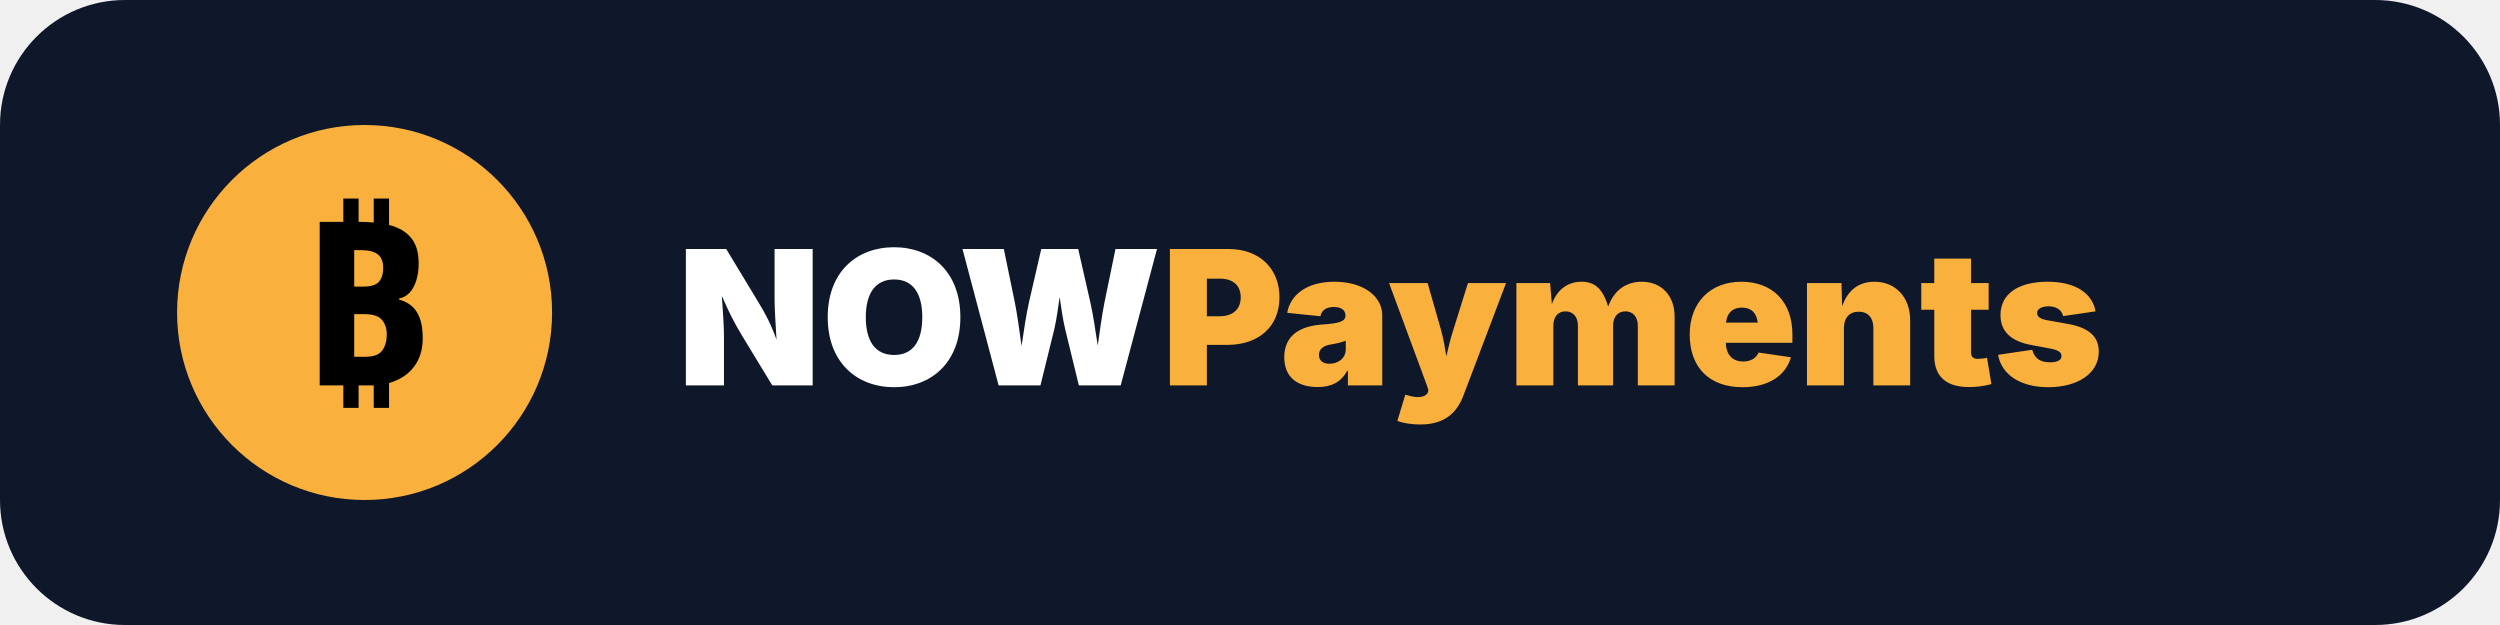
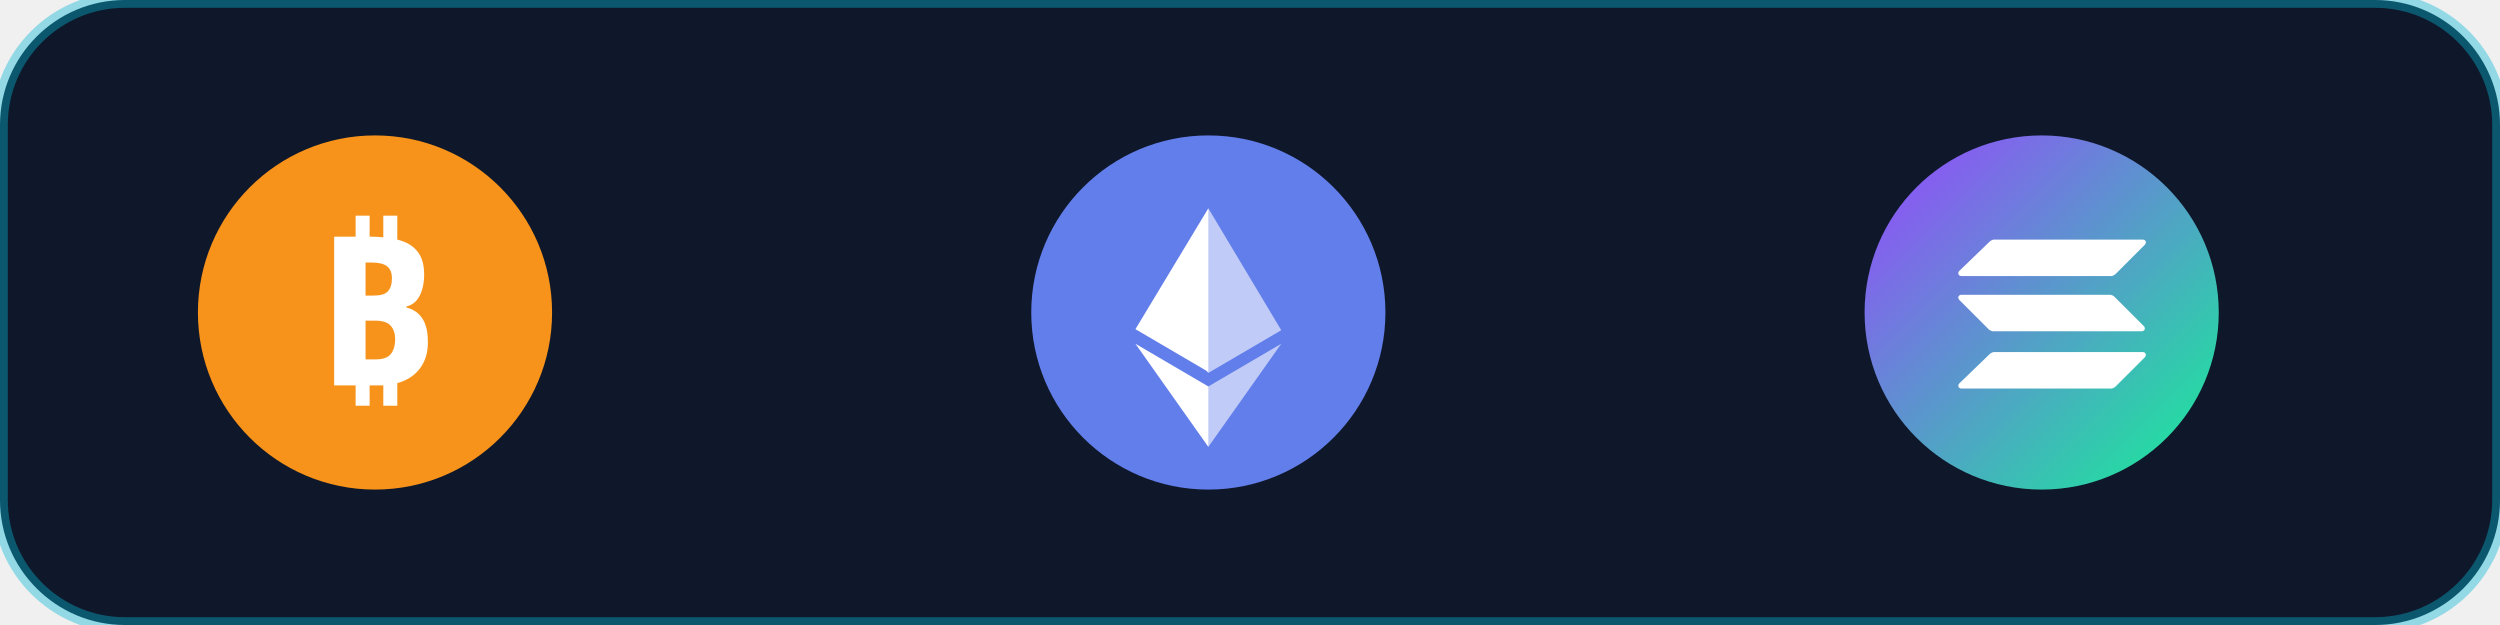
<svg xmlns="http://www.w3.org/2000/svg" viewBox="0 0 240 60" width="240" height="60">
-   <rect width="240" height="60" rx="12" fill="#0f172a" />
-   <g transform="translate(15, 10)">
-     <circle cx="20" cy="20" r="18" fill="#f9b03c" />
-     <text x="20" y="27" text-anchor="middle" font-family="system-ui, sans-serif" font-weight="900" font-size="22" fill="#000000">₿</text>
+   <rect width="240" height="60" rx="12" fill="#0f172a" stroke="#06b6d4" stroke-width="1.5" stroke-opacity="0.4" />
+   <g transform="translate(18, 12)">
+     <circle cx="18" cy="18" r="17" fill="#F7931A" />
+     <text x="18" y="25" text-anchor="middle" font-family="system-ui, sans-serif" font-weight="900" font-size="20" fill="#ffffff">₿</text>
  </g>
-   <text x="65" y="37" font-family="'Inter', 'Outfit', system-ui, sans-serif" font-weight="900" font-size="18" fill="#ffffff">NOW<tspan fill="#f9b03c">Payments</tspan>
-   </text>
+   <g transform="translate(98, 12)">
+     <circle cx="18" cy="18" r="17" fill="#627EEA" />
+     <g transform="translate(11, 8)">
+       <path d="M7 0L6.8 0.5v15.1l0.2 0.2 7-4.1z" fill="#ffffff" fill-opacity="0.6" />
+       <path d="M7 0L0 11.6l7 4.1V0z" fill="#ffffff" />
+       <path d="M7 17.1l-0.1 0.1v5.4l0.1 0.3 7-9.9z" fill="#ffffff" fill-opacity="0.6" />
+       <path d="M7 22.9V17.1L0 13z" fill="#ffffff" />
+     </g>
+   </g>
+   <g transform="translate(178, 12)">
+     <circle cx="18" cy="18" r="17" fill="url(#solGrad)" />
+     <g transform="translate(10, 11)">
+       <path d="M3 11c0.1-0.1 0.3-0.2 0.4-0.2h14.3c0.3 0 0.4 0.3 0.2 0.5l-2.8 2.8c-0.1 0.1-0.3 0.2-0.4 0.2H0.3c-0.3 0-0.4-0.3-0.2-0.5L3 11zM3 0.2c0.1-0.1 0.3-0.2 0.4-0.2h14.3c0.3 0 0.4 0.3 0.2 0.5l-2.8 2.8c-0.1 0.1-0.3 0.2-0.4 0.2H0.3c-0.3 0-0.4-0.3-0.2-0.5L3 0.2zM15 5.5c-0.1-0.1-0.3-0.2-0.4-0.2H0.3c-0.3 0-0.4 0.3-0.2 0.5l2.8 2.8c0.1 0.1 0.3 0.2 0.4 0.2h14.3c0.3 0 0.4-0.3 0.2-0.5L15 5.5z" fill="#ffffff" />
+     </g>
+   </g>
+   <defs>
+     <linearGradient id="solGrad" x1="0%" y1="0%" x2="100%" y2="100%">
+       <stop offset="0%" stop-color="#9945FF" />
+       <stop offset="100%" stop-color="#14F195" />
+     </linearGradient>
+   </defs>
</svg>
